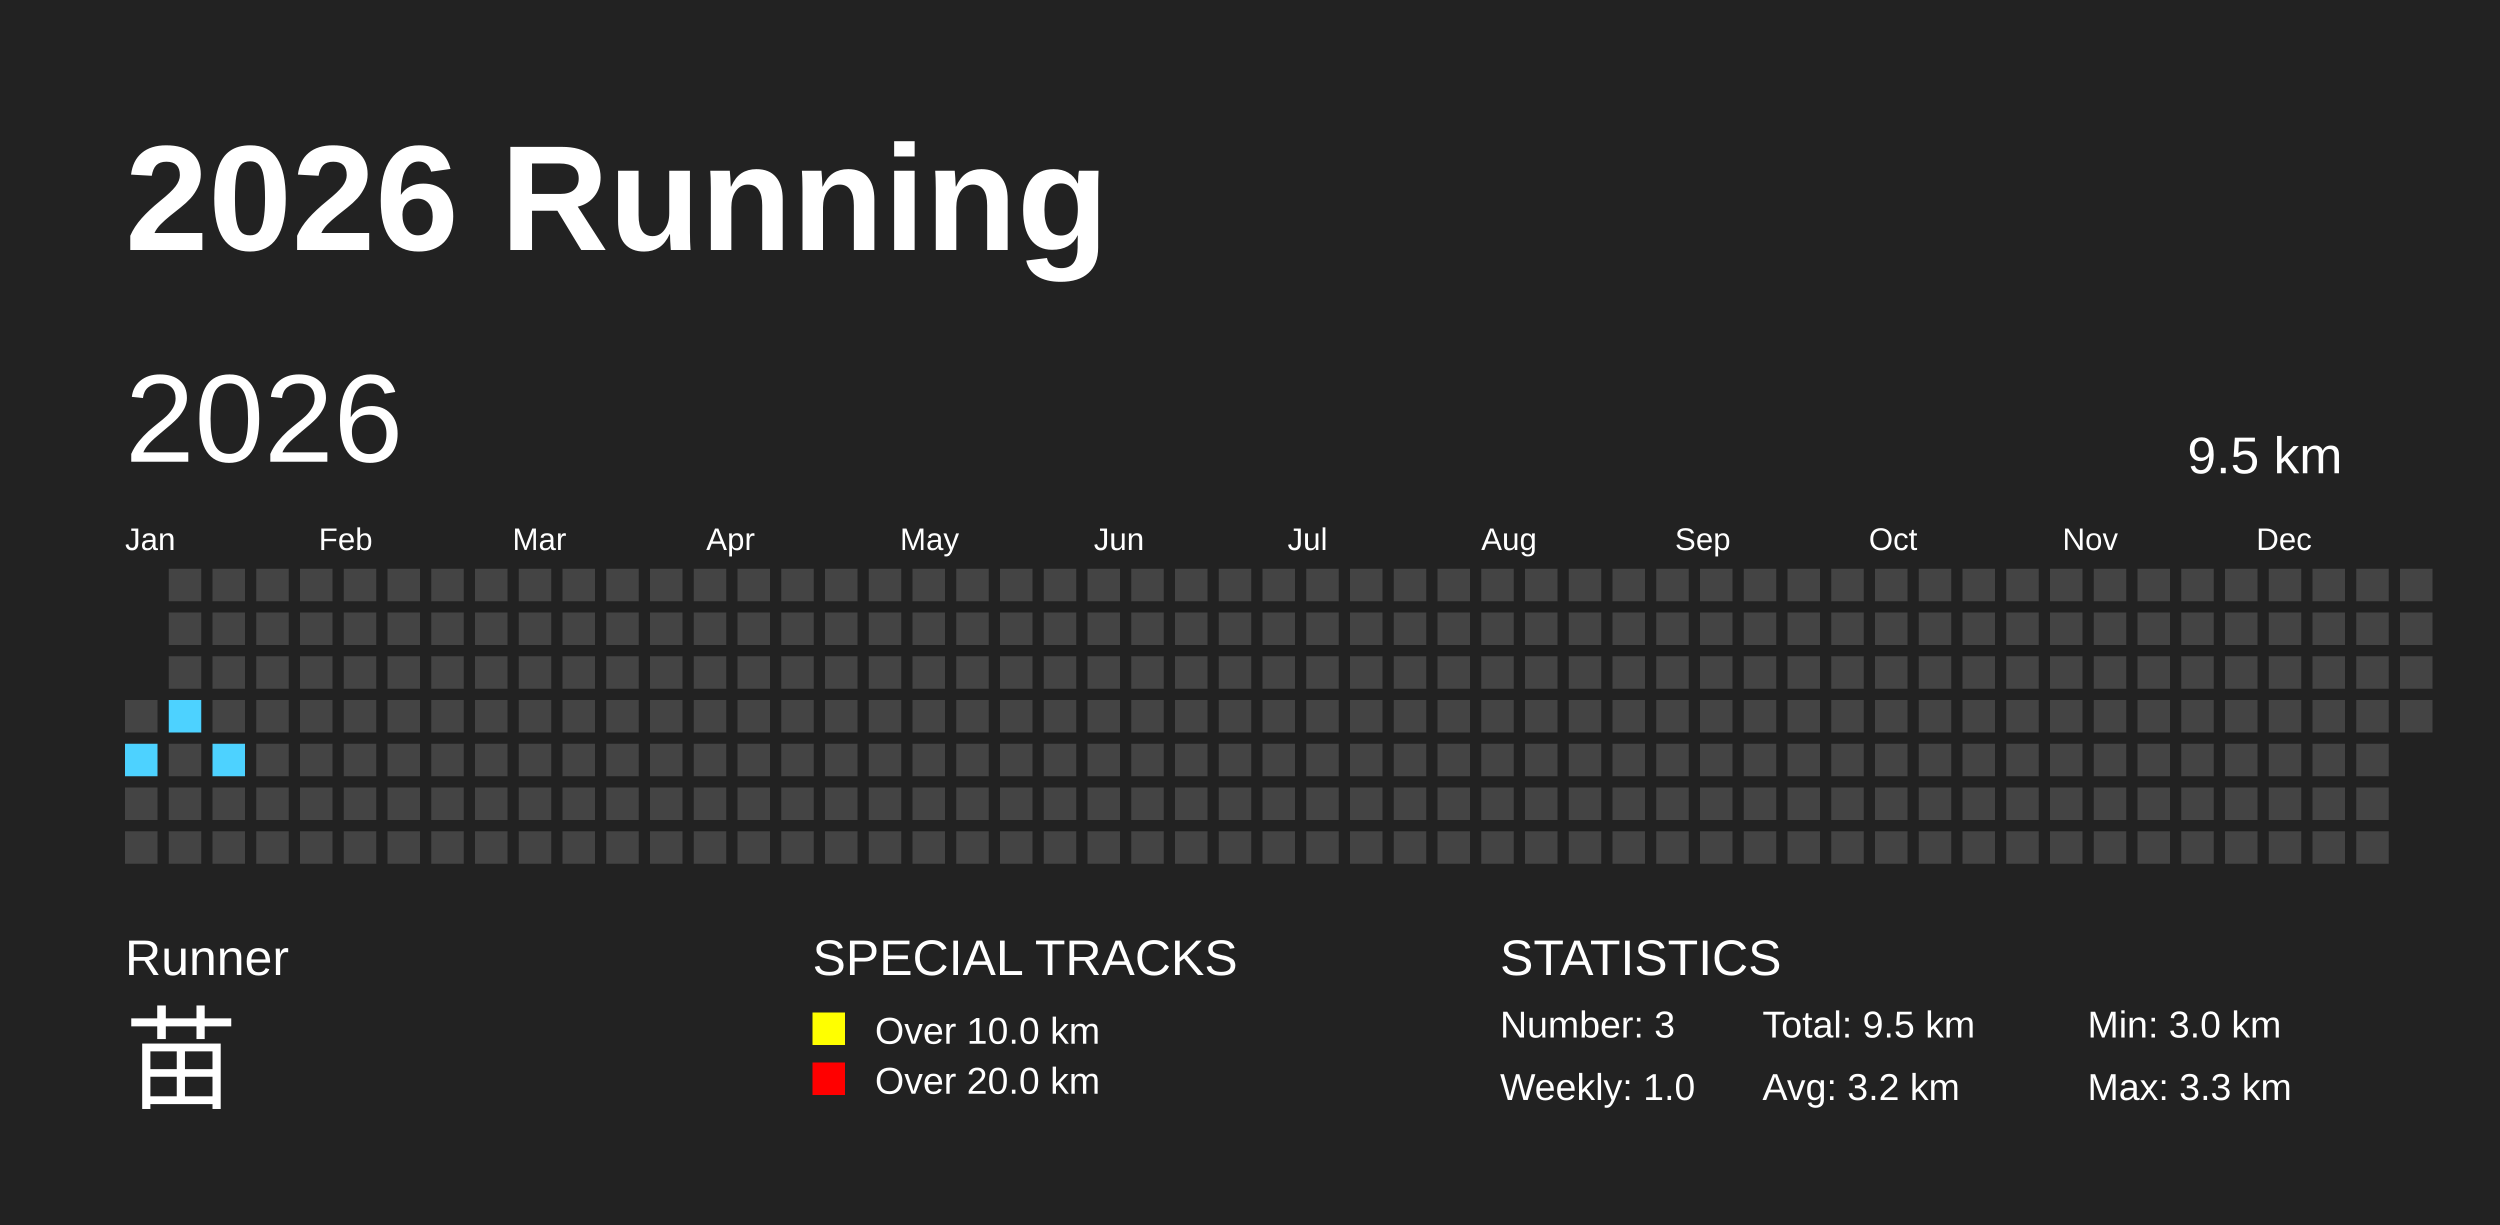
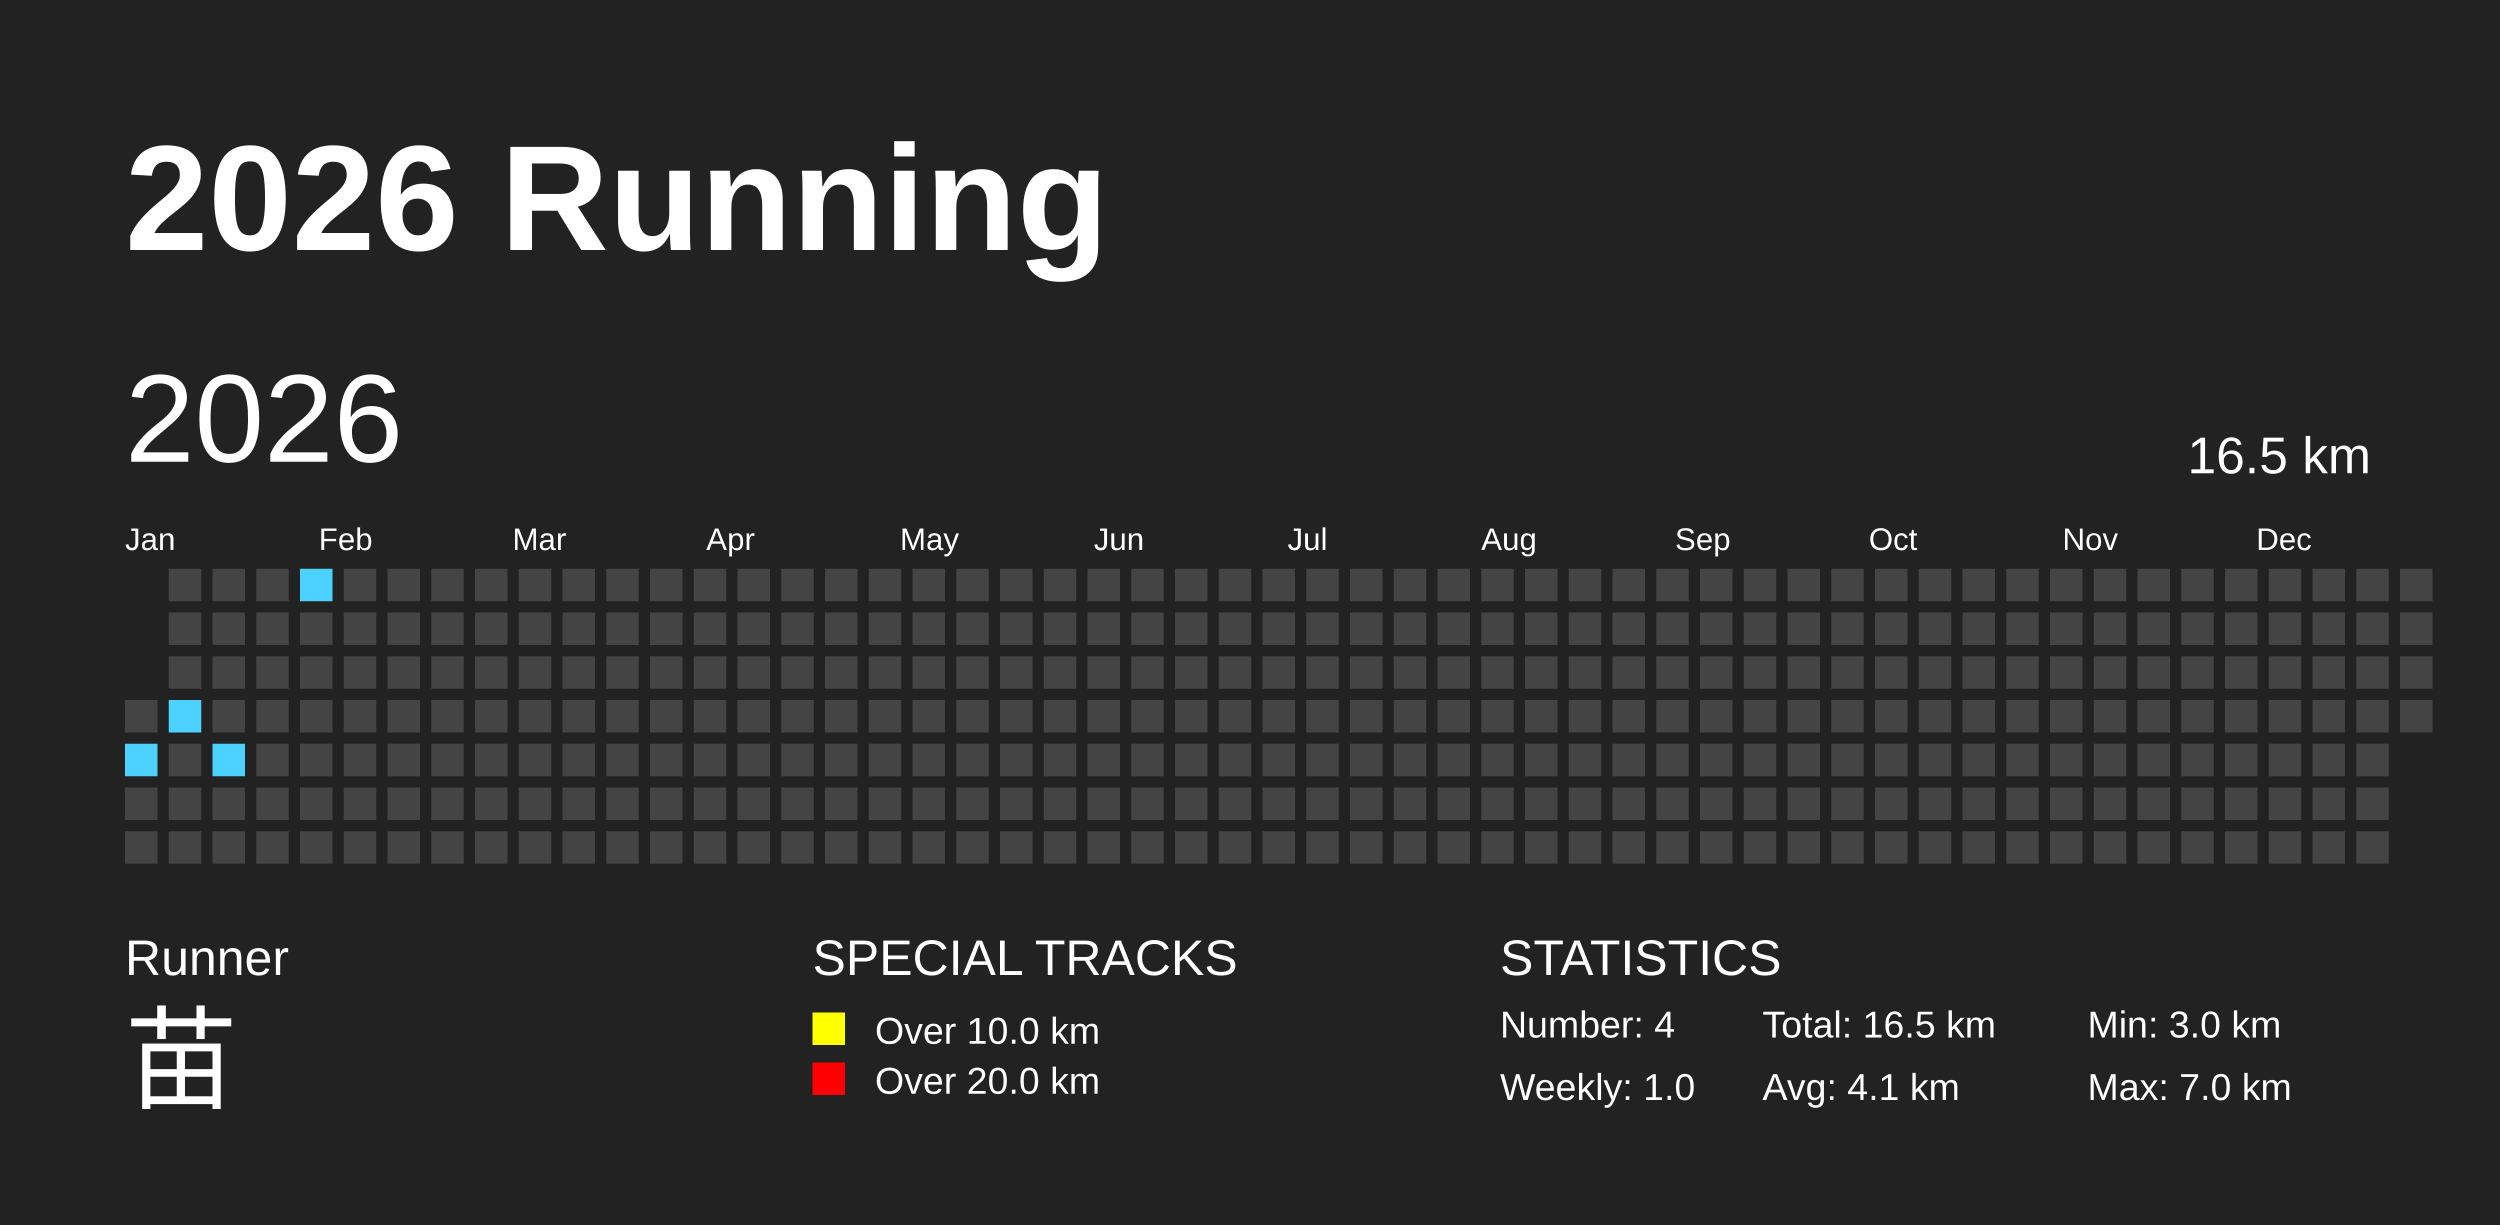
<svg xmlns="http://www.w3.org/2000/svg" baseProfile="full" height="98mm" version="1.1" viewBox="0,0,200,98" width="200mm">
  <defs />
  <rect fill="#222222" height="98" width="200" x="0" y="0" />
  <text fill="#FFFFFF" style="font-size:12px; font-family:Arial; font-weight:bold;" x="10" y="20">2026 Running</text>
  <text fill="#FFFFFF" style="font-size:4px; font-family:Arial" x="10" y="78">Runner</text>
  <text fill="#FFFFFF" style="font-size:9px; font-family:Arial" x="10" y="88">苗</text>
  <text fill="#FFFFFF" style="font-size:4px; font-family:Arial" x="65" y="78">SPECIAL TRACKS</text>
  <rect fill="yellow" height="2.6" width="2.6" x="65" y="81" />
  <text fill="#FFFFFF" style="font-size:3px; font-family:Arial" x="70" y="83.5">Over 10.0 km</text>
  <rect fill="red" height="2.6" width="2.6" x="65" y="85" />
  <text fill="#FFFFFF" style="font-size:3px; font-family:Arial" x="70" y="87.5">Over 20.0 km</text>
  <text fill="#FFFFFF" style="font-size:4px; font-family:Arial" x="120" y="78">STATISTICS</text>
-   <text fill="#FFFFFF" style="font-size:3px; font-family:Arial" x="120" y="83">Number: 3</text>
+   <text fill="#FFFFFF" style="font-size:3px; font-family:Arial" x="120" y="83">Number: 4</text>
  <text fill="#FFFFFF" style="font-size:3px; font-family:Arial" x="120" y="88">Weekly: 1.0</text>
-   <text fill="#FFFFFF" style="font-size:3px; font-family:Arial" x="141" y="83">Total: 9.5 km</text>
-   <text fill="#FFFFFF" style="font-size:3px; font-family:Arial" x="141" y="88">Avg: 3.2 km</text>
+   <text fill="#FFFFFF" style="font-size:3px; font-family:Arial" x="141" y="83">Total: 16.5 km</text>
+   <text fill="#FFFFFF" style="font-size:3px; font-family:Arial" x="141" y="88">Avg: 4.1 km</text>
  <text fill="#FFFFFF" style="font-size:3px; font-family:Arial" x="167" y="83">Min: 3.0 km</text>
-   <text fill="#FFFFFF" style="font-size:3px; font-family:Arial" x="167" y="88">Max: 3.3 km</text>
+   <text fill="#FFFFFF" style="font-size:3px; font-family:Arial" x="167" y="88">Max: 7.0 km</text>
  <text dominant-baseline="hanging" fill="#FFFFFF" style="font-size:10.0px; font-family:Arial;" x="10" y="30">2026</text>
-   <text dominant-baseline="hanging" fill="#FFFFFF" style="font-size:4.125px; font-family:Arial;" x="175" y="35">9.5 km</text>
+   <text dominant-baseline="hanging" fill="#FFFFFF" style="font-size:4.125px; font-family:Arial;" x="175" y="35">16.5 km</text>
  <text fill="#FFFFFF" style="font-size:2.5px; font-family:Arial" x="10.0" y="44">Jan</text>
  <text fill="#FFFFFF" style="font-size:2.5px; font-family:Arial" x="25.5" y="44">Feb</text>
  <text fill="#FFFFFF" style="font-size:2.5px; font-family:Arial" x="41.0" y="44">Mar</text>
  <text fill="#FFFFFF" style="font-size:2.5px; font-family:Arial" x="56.5" y="44">Apr</text>
  <text fill="#FFFFFF" style="font-size:2.5px; font-family:Arial" x="72.0" y="44">May</text>
  <text fill="#FFFFFF" style="font-size:2.5px; font-family:Arial" x="87.5" y="44">Jun</text>
  <text fill="#FFFFFF" style="font-size:2.5px; font-family:Arial" x="103.0" y="44">Jul</text>
  <text fill="#FFFFFF" style="font-size:2.5px; font-family:Arial" x="118.5" y="44">Aug</text>
  <text fill="#FFFFFF" style="font-size:2.5px; font-family:Arial" x="134.0" y="44">Sep</text>
  <text fill="#FFFFFF" style="font-size:2.5px; font-family:Arial" x="149.5" y="44">Oct</text>
  <text fill="#FFFFFF" style="font-size:2.5px; font-family:Arial" x="165.0" y="44">Nov</text>
  <text fill="#FFFFFF" style="font-size:2.5px; font-family:Arial" x="180.5" y="44">Dec</text>
  <rect fill="#444444" height="2.6" width="2.6" x="10.0" y="56.0" />
  <rect fill="#4DD2FF" height="2.6" width="2.6" x="10.0" y="59.5" />
  <rect fill="#444444" height="2.6" width="2.6" x="10.0" y="63.0" />
  <rect fill="#444444" height="2.6" width="2.6" x="10.0" y="66.5" />
  <rect fill="#444444" height="2.6" width="2.6" x="13.5" y="45.5" />
  <rect fill="#444444" height="2.6" width="2.6" x="13.5" y="49.0" />
  <rect fill="#444444" height="2.6" width="2.6" x="13.5" y="52.5" />
  <rect fill="#4DD2FF" height="2.6" width="2.6" x="13.5" y="56.0" />
  <rect fill="#444444" height="2.6" width="2.6" x="13.5" y="59.5" />
  <rect fill="#444444" height="2.6" width="2.6" x="13.5" y="63.0" />
  <rect fill="#444444" height="2.6" width="2.6" x="13.5" y="66.5" />
  <rect fill="#444444" height="2.6" width="2.6" x="17.0" y="45.5" />
  <rect fill="#444444" height="2.6" width="2.6" x="17.0" y="49.0" />
  <rect fill="#444444" height="2.6" width="2.6" x="17.0" y="52.5" />
  <rect fill="#444444" height="2.6" width="2.6" x="17.0" y="56.0" />
  <rect fill="#4DD2FF" height="2.6" width="2.6" x="17.0" y="59.5" />
  <rect fill="#444444" height="2.6" width="2.6" x="17.0" y="63.0" />
  <rect fill="#444444" height="2.6" width="2.6" x="17.0" y="66.5" />
  <rect fill="#444444" height="2.6" width="2.6" x="20.5" y="45.5" />
  <rect fill="#444444" height="2.6" width="2.6" x="20.5" y="49.0" />
  <rect fill="#444444" height="2.6" width="2.6" x="20.5" y="52.5" />
  <rect fill="#444444" height="2.6" width="2.6" x="20.5" y="56.0" />
  <rect fill="#444444" height="2.6" width="2.6" x="20.5" y="59.5" />
  <rect fill="#444444" height="2.6" width="2.6" x="20.5" y="63.0" />
  <rect fill="#444444" height="2.6" width="2.6" x="20.5" y="66.5" />
-   <rect fill="#444444" height="2.6" width="2.6" x="24.0" y="45.5" />
+   <rect fill="#4DD2FF" height="2.6" width="2.6" x="24.0" y="45.5" />
  <rect fill="#444444" height="2.6" width="2.6" x="24.0" y="49.0" />
  <rect fill="#444444" height="2.6" width="2.6" x="24.0" y="52.5" />
  <rect fill="#444444" height="2.6" width="2.6" x="24.0" y="56.0" />
  <rect fill="#444444" height="2.6" width="2.6" x="24.0" y="59.5" />
  <rect fill="#444444" height="2.6" width="2.6" x="24.0" y="63.0" />
  <rect fill="#444444" height="2.6" width="2.6" x="24.0" y="66.5" />
  <rect fill="#444444" height="2.6" width="2.6" x="27.5" y="45.5" />
  <rect fill="#444444" height="2.6" width="2.6" x="27.5" y="49.0" />
  <rect fill="#444444" height="2.6" width="2.6" x="27.5" y="52.5" />
  <rect fill="#444444" height="2.6" width="2.6" x="27.5" y="56.0" />
  <rect fill="#444444" height="2.6" width="2.6" x="27.5" y="59.5" />
  <rect fill="#444444" height="2.6" width="2.6" x="27.5" y="63.0" />
  <rect fill="#444444" height="2.6" width="2.6" x="27.5" y="66.5" />
  <rect fill="#444444" height="2.6" width="2.6" x="31.0" y="45.5" />
  <rect fill="#444444" height="2.6" width="2.6" x="31.0" y="49.0" />
  <rect fill="#444444" height="2.6" width="2.6" x="31.0" y="52.5" />
  <rect fill="#444444" height="2.6" width="2.6" x="31.0" y="56.0" />
  <rect fill="#444444" height="2.6" width="2.6" x="31.0" y="59.5" />
  <rect fill="#444444" height="2.6" width="2.6" x="31.0" y="63.0" />
  <rect fill="#444444" height="2.6" width="2.6" x="31.0" y="66.5" />
  <rect fill="#444444" height="2.6" width="2.6" x="34.5" y="45.5" />
  <rect fill="#444444" height="2.6" width="2.6" x="34.5" y="49.0" />
  <rect fill="#444444" height="2.6" width="2.6" x="34.5" y="52.5" />
  <rect fill="#444444" height="2.6" width="2.6" x="34.5" y="56.0" />
  <rect fill="#444444" height="2.6" width="2.6" x="34.5" y="59.5" />
  <rect fill="#444444" height="2.6" width="2.6" x="34.5" y="63.0" />
  <rect fill="#444444" height="2.6" width="2.6" x="34.5" y="66.5" />
  <rect fill="#444444" height="2.6" width="2.6" x="38.0" y="45.5" />
  <rect fill="#444444" height="2.6" width="2.6" x="38.0" y="49.0" />
  <rect fill="#444444" height="2.6" width="2.6" x="38.0" y="52.5" />
  <rect fill="#444444" height="2.6" width="2.6" x="38.0" y="56.0" />
  <rect fill="#444444" height="2.6" width="2.6" x="38.0" y="59.5" />
  <rect fill="#444444" height="2.6" width="2.6" x="38.0" y="63.0" />
  <rect fill="#444444" height="2.6" width="2.6" x="38.0" y="66.5" />
  <rect fill="#444444" height="2.6" width="2.6" x="41.5" y="45.5" />
  <rect fill="#444444" height="2.6" width="2.6" x="41.5" y="49.0" />
  <rect fill="#444444" height="2.6" width="2.6" x="41.5" y="52.5" />
  <rect fill="#444444" height="2.6" width="2.6" x="41.5" y="56.0" />
  <rect fill="#444444" height="2.6" width="2.6" x="41.5" y="59.5" />
  <rect fill="#444444" height="2.6" width="2.6" x="41.5" y="63.0" />
  <rect fill="#444444" height="2.6" width="2.6" x="41.5" y="66.5" />
  <rect fill="#444444" height="2.6" width="2.6" x="45.0" y="45.5" />
  <rect fill="#444444" height="2.6" width="2.6" x="45.0" y="49.0" />
  <rect fill="#444444" height="2.6" width="2.6" x="45.0" y="52.5" />
  <rect fill="#444444" height="2.6" width="2.6" x="45.0" y="56.0" />
  <rect fill="#444444" height="2.6" width="2.6" x="45.0" y="59.5" />
  <rect fill="#444444" height="2.6" width="2.6" x="45.0" y="63.0" />
  <rect fill="#444444" height="2.6" width="2.6" x="45.0" y="66.5" />
  <rect fill="#444444" height="2.6" width="2.6" x="48.5" y="45.5" />
  <rect fill="#444444" height="2.6" width="2.6" x="48.5" y="49.0" />
  <rect fill="#444444" height="2.6" width="2.6" x="48.5" y="52.5" />
  <rect fill="#444444" height="2.6" width="2.6" x="48.5" y="56.0" />
  <rect fill="#444444" height="2.6" width="2.6" x="48.5" y="59.5" />
  <rect fill="#444444" height="2.6" width="2.6" x="48.5" y="63.0" />
  <rect fill="#444444" height="2.6" width="2.6" x="48.5" y="66.5" />
  <rect fill="#444444" height="2.6" width="2.6" x="52.0" y="45.5" />
  <rect fill="#444444" height="2.6" width="2.6" x="52.0" y="49.0" />
  <rect fill="#444444" height="2.6" width="2.6" x="52.0" y="52.5" />
  <rect fill="#444444" height="2.6" width="2.6" x="52.0" y="56.0" />
  <rect fill="#444444" height="2.6" width="2.6" x="52.0" y="59.5" />
  <rect fill="#444444" height="2.6" width="2.6" x="52.0" y="63.0" />
  <rect fill="#444444" height="2.6" width="2.6" x="52.0" y="66.5" />
  <rect fill="#444444" height="2.6" width="2.6" x="55.5" y="45.5" />
  <rect fill="#444444" height="2.6" width="2.6" x="55.5" y="49.0" />
  <rect fill="#444444" height="2.6" width="2.6" x="55.5" y="52.5" />
  <rect fill="#444444" height="2.6" width="2.6" x="55.5" y="56.0" />
  <rect fill="#444444" height="2.6" width="2.6" x="55.5" y="59.5" />
  <rect fill="#444444" height="2.6" width="2.6" x="55.5" y="63.0" />
  <rect fill="#444444" height="2.6" width="2.6" x="55.5" y="66.5" />
  <rect fill="#444444" height="2.6" width="2.6" x="59.0" y="45.5" />
  <rect fill="#444444" height="2.6" width="2.6" x="59.0" y="49.0" />
  <rect fill="#444444" height="2.6" width="2.6" x="59.0" y="52.5" />
  <rect fill="#444444" height="2.6" width="2.6" x="59.0" y="56.0" />
  <rect fill="#444444" height="2.6" width="2.6" x="59.0" y="59.5" />
  <rect fill="#444444" height="2.6" width="2.6" x="59.0" y="63.0" />
  <rect fill="#444444" height="2.6" width="2.6" x="59.0" y="66.5" />
  <rect fill="#444444" height="2.6" width="2.6" x="62.5" y="45.5" />
  <rect fill="#444444" height="2.6" width="2.6" x="62.5" y="49.0" />
  <rect fill="#444444" height="2.6" width="2.6" x="62.5" y="52.5" />
  <rect fill="#444444" height="2.6" width="2.6" x="62.5" y="56.0" />
  <rect fill="#444444" height="2.6" width="2.6" x="62.5" y="59.5" />
  <rect fill="#444444" height="2.6" width="2.6" x="62.5" y="63.0" />
  <rect fill="#444444" height="2.6" width="2.6" x="62.5" y="66.5" />
  <rect fill="#444444" height="2.6" width="2.6" x="66.0" y="45.5" />
  <rect fill="#444444" height="2.6" width="2.6" x="66.0" y="49.0" />
  <rect fill="#444444" height="2.6" width="2.6" x="66.0" y="52.5" />
  <rect fill="#444444" height="2.6" width="2.6" x="66.0" y="56.0" />
  <rect fill="#444444" height="2.6" width="2.6" x="66.0" y="59.5" />
  <rect fill="#444444" height="2.6" width="2.6" x="66.0" y="63.0" />
  <rect fill="#444444" height="2.6" width="2.6" x="66.0" y="66.5" />
  <rect fill="#444444" height="2.6" width="2.6" x="69.5" y="45.5" />
  <rect fill="#444444" height="2.6" width="2.6" x="69.5" y="49.0" />
  <rect fill="#444444" height="2.6" width="2.6" x="69.5" y="52.5" />
  <rect fill="#444444" height="2.6" width="2.6" x="69.5" y="56.0" />
  <rect fill="#444444" height="2.6" width="2.6" x="69.5" y="59.5" />
  <rect fill="#444444" height="2.6" width="2.6" x="69.5" y="63.0" />
  <rect fill="#444444" height="2.6" width="2.6" x="69.5" y="66.5" />
  <rect fill="#444444" height="2.6" width="2.6" x="73.0" y="45.5" />
  <rect fill="#444444" height="2.6" width="2.6" x="73.0" y="49.0" />
  <rect fill="#444444" height="2.6" width="2.6" x="73.0" y="52.5" />
  <rect fill="#444444" height="2.6" width="2.6" x="73.0" y="56.0" />
  <rect fill="#444444" height="2.6" width="2.6" x="73.0" y="59.5" />
  <rect fill="#444444" height="2.6" width="2.6" x="73.0" y="63.0" />
  <rect fill="#444444" height="2.6" width="2.6" x="73.0" y="66.5" />
  <rect fill="#444444" height="2.6" width="2.6" x="76.5" y="45.5" />
  <rect fill="#444444" height="2.6" width="2.6" x="76.5" y="49.0" />
  <rect fill="#444444" height="2.6" width="2.6" x="76.5" y="52.5" />
  <rect fill="#444444" height="2.6" width="2.6" x="76.5" y="56.0" />
  <rect fill="#444444" height="2.6" width="2.6" x="76.5" y="59.5" />
  <rect fill="#444444" height="2.6" width="2.6" x="76.5" y="63.0" />
  <rect fill="#444444" height="2.6" width="2.6" x="76.5" y="66.5" />
  <rect fill="#444444" height="2.6" width="2.6" x="80.0" y="45.5" />
  <rect fill="#444444" height="2.6" width="2.6" x="80.0" y="49.0" />
  <rect fill="#444444" height="2.6" width="2.6" x="80.0" y="52.5" />
  <rect fill="#444444" height="2.6" width="2.6" x="80.0" y="56.0" />
  <rect fill="#444444" height="2.6" width="2.6" x="80.0" y="59.5" />
  <rect fill="#444444" height="2.6" width="2.6" x="80.0" y="63.0" />
  <rect fill="#444444" height="2.6" width="2.6" x="80.0" y="66.5" />
  <rect fill="#444444" height="2.6" width="2.6" x="83.5" y="45.5" />
  <rect fill="#444444" height="2.6" width="2.6" x="83.5" y="49.0" />
  <rect fill="#444444" height="2.6" width="2.6" x="83.5" y="52.5" />
  <rect fill="#444444" height="2.6" width="2.6" x="83.5" y="56.0" />
  <rect fill="#444444" height="2.6" width="2.6" x="83.5" y="59.5" />
  <rect fill="#444444" height="2.6" width="2.6" x="83.5" y="63.0" />
  <rect fill="#444444" height="2.6" width="2.6" x="83.5" y="66.5" />
  <rect fill="#444444" height="2.6" width="2.6" x="87.0" y="45.5" />
  <rect fill="#444444" height="2.6" width="2.6" x="87.0" y="49.0" />
  <rect fill="#444444" height="2.6" width="2.6" x="87.0" y="52.5" />
  <rect fill="#444444" height="2.6" width="2.6" x="87.0" y="56.0" />
  <rect fill="#444444" height="2.6" width="2.6" x="87.0" y="59.5" />
  <rect fill="#444444" height="2.6" width="2.6" x="87.0" y="63.0" />
  <rect fill="#444444" height="2.6" width="2.6" x="87.0" y="66.5" />
  <rect fill="#444444" height="2.6" width="2.6" x="90.5" y="45.5" />
  <rect fill="#444444" height="2.6" width="2.6" x="90.5" y="49.0" />
  <rect fill="#444444" height="2.6" width="2.6" x="90.5" y="52.5" />
  <rect fill="#444444" height="2.6" width="2.6" x="90.5" y="56.0" />
  <rect fill="#444444" height="2.6" width="2.6" x="90.5" y="59.5" />
  <rect fill="#444444" height="2.6" width="2.6" x="90.5" y="63.0" />
  <rect fill="#444444" height="2.6" width="2.6" x="90.5" y="66.5" />
  <rect fill="#444444" height="2.6" width="2.6" x="94.0" y="45.5" />
  <rect fill="#444444" height="2.6" width="2.6" x="94.0" y="49.0" />
  <rect fill="#444444" height="2.6" width="2.6" x="94.0" y="52.5" />
  <rect fill="#444444" height="2.6" width="2.6" x="94.0" y="56.0" />
  <rect fill="#444444" height="2.6" width="2.6" x="94.0" y="59.5" />
  <rect fill="#444444" height="2.6" width="2.6" x="94.0" y="63.0" />
  <rect fill="#444444" height="2.6" width="2.6" x="94.0" y="66.5" />
  <rect fill="#444444" height="2.6" width="2.6" x="97.5" y="45.5" />
  <rect fill="#444444" height="2.6" width="2.6" x="97.5" y="49.0" />
  <rect fill="#444444" height="2.6" width="2.6" x="97.5" y="52.5" />
  <rect fill="#444444" height="2.6" width="2.6" x="97.5" y="56.0" />
  <rect fill="#444444" height="2.6" width="2.6" x="97.5" y="59.5" />
  <rect fill="#444444" height="2.6" width="2.6" x="97.5" y="63.0" />
  <rect fill="#444444" height="2.6" width="2.6" x="97.5" y="66.5" />
  <rect fill="#444444" height="2.6" width="2.6" x="101.0" y="45.5" />
  <rect fill="#444444" height="2.6" width="2.6" x="101.0" y="49.0" />
  <rect fill="#444444" height="2.6" width="2.6" x="101.0" y="52.5" />
  <rect fill="#444444" height="2.6" width="2.6" x="101.0" y="56.0" />
  <rect fill="#444444" height="2.6" width="2.6" x="101.0" y="59.5" />
  <rect fill="#444444" height="2.6" width="2.6" x="101.0" y="63.0" />
  <rect fill="#444444" height="2.6" width="2.6" x="101.0" y="66.5" />
  <rect fill="#444444" height="2.6" width="2.6" x="104.5" y="45.5" />
  <rect fill="#444444" height="2.6" width="2.6" x="104.5" y="49.0" />
  <rect fill="#444444" height="2.6" width="2.6" x="104.5" y="52.5" />
  <rect fill="#444444" height="2.6" width="2.6" x="104.5" y="56.0" />
  <rect fill="#444444" height="2.6" width="2.6" x="104.5" y="59.5" />
  <rect fill="#444444" height="2.6" width="2.6" x="104.5" y="63.0" />
  <rect fill="#444444" height="2.6" width="2.6" x="104.5" y="66.5" />
  <rect fill="#444444" height="2.6" width="2.6" x="108.0" y="45.5" />
  <rect fill="#444444" height="2.6" width="2.6" x="108.0" y="49.0" />
  <rect fill="#444444" height="2.6" width="2.6" x="108.0" y="52.5" />
  <rect fill="#444444" height="2.6" width="2.6" x="108.0" y="56.0" />
  <rect fill="#444444" height="2.6" width="2.6" x="108.0" y="59.5" />
  <rect fill="#444444" height="2.6" width="2.6" x="108.0" y="63.0" />
  <rect fill="#444444" height="2.6" width="2.6" x="108.0" y="66.5" />
  <rect fill="#444444" height="2.6" width="2.6" x="111.5" y="45.5" />
  <rect fill="#444444" height="2.6" width="2.6" x="111.5" y="49.0" />
  <rect fill="#444444" height="2.6" width="2.6" x="111.5" y="52.5" />
  <rect fill="#444444" height="2.6" width="2.6" x="111.5" y="56.0" />
  <rect fill="#444444" height="2.6" width="2.6" x="111.5" y="59.5" />
  <rect fill="#444444" height="2.6" width="2.6" x="111.5" y="63.0" />
  <rect fill="#444444" height="2.6" width="2.6" x="111.5" y="66.5" />
  <rect fill="#444444" height="2.6" width="2.6" x="115.0" y="45.5" />
  <rect fill="#444444" height="2.6" width="2.6" x="115.0" y="49.0" />
  <rect fill="#444444" height="2.6" width="2.6" x="115.0" y="52.5" />
  <rect fill="#444444" height="2.6" width="2.6" x="115.0" y="56.0" />
  <rect fill="#444444" height="2.6" width="2.6" x="115.0" y="59.5" />
  <rect fill="#444444" height="2.6" width="2.6" x="115.0" y="63.0" />
  <rect fill="#444444" height="2.6" width="2.6" x="115.0" y="66.5" />
  <rect fill="#444444" height="2.6" width="2.6" x="118.5" y="45.5" />
  <rect fill="#444444" height="2.6" width="2.6" x="118.5" y="49.0" />
  <rect fill="#444444" height="2.6" width="2.6" x="118.5" y="52.5" />
  <rect fill="#444444" height="2.6" width="2.6" x="118.5" y="56.0" />
  <rect fill="#444444" height="2.6" width="2.6" x="118.5" y="59.5" />
  <rect fill="#444444" height="2.6" width="2.6" x="118.5" y="63.0" />
  <rect fill="#444444" height="2.6" width="2.6" x="118.5" y="66.5" />
  <rect fill="#444444" height="2.6" width="2.6" x="122.0" y="45.5" />
  <rect fill="#444444" height="2.6" width="2.6" x="122.0" y="49.0" />
  <rect fill="#444444" height="2.6" width="2.6" x="122.0" y="52.5" />
  <rect fill="#444444" height="2.6" width="2.6" x="122.0" y="56.0" />
  <rect fill="#444444" height="2.6" width="2.6" x="122.0" y="59.5" />
  <rect fill="#444444" height="2.6" width="2.6" x="122.0" y="63.0" />
  <rect fill="#444444" height="2.6" width="2.6" x="122.0" y="66.5" />
  <rect fill="#444444" height="2.6" width="2.6" x="125.5" y="45.5" />
  <rect fill="#444444" height="2.6" width="2.6" x="125.5" y="49.0" />
  <rect fill="#444444" height="2.6" width="2.6" x="125.5" y="52.5" />
  <rect fill="#444444" height="2.6" width="2.6" x="125.5" y="56.0" />
  <rect fill="#444444" height="2.6" width="2.6" x="125.5" y="59.5" />
  <rect fill="#444444" height="2.6" width="2.6" x="125.5" y="63.0" />
  <rect fill="#444444" height="2.6" width="2.6" x="125.5" y="66.5" />
  <rect fill="#444444" height="2.6" width="2.6" x="129.0" y="45.5" />
  <rect fill="#444444" height="2.6" width="2.6" x="129.0" y="49.0" />
  <rect fill="#444444" height="2.6" width="2.6" x="129.0" y="52.5" />
  <rect fill="#444444" height="2.6" width="2.6" x="129.0" y="56.0" />
  <rect fill="#444444" height="2.6" width="2.6" x="129.0" y="59.5" />
  <rect fill="#444444" height="2.6" width="2.6" x="129.0" y="63.0" />
  <rect fill="#444444" height="2.6" width="2.6" x="129.0" y="66.5" />
  <rect fill="#444444" height="2.6" width="2.6" x="132.5" y="45.5" />
  <rect fill="#444444" height="2.6" width="2.6" x="132.5" y="49.0" />
  <rect fill="#444444" height="2.6" width="2.6" x="132.5" y="52.5" />
  <rect fill="#444444" height="2.6" width="2.6" x="132.5" y="56.0" />
  <rect fill="#444444" height="2.6" width="2.6" x="132.5" y="59.5" />
  <rect fill="#444444" height="2.6" width="2.6" x="132.5" y="63.0" />
  <rect fill="#444444" height="2.6" width="2.6" x="132.5" y="66.5" />
  <rect fill="#444444" height="2.6" width="2.6" x="136.0" y="45.5" />
  <rect fill="#444444" height="2.6" width="2.6" x="136.0" y="49.0" />
  <rect fill="#444444" height="2.6" width="2.6" x="136.0" y="52.5" />
  <rect fill="#444444" height="2.6" width="2.6" x="136.0" y="56.0" />
  <rect fill="#444444" height="2.6" width="2.6" x="136.0" y="59.5" />
  <rect fill="#444444" height="2.6" width="2.6" x="136.0" y="63.0" />
  <rect fill="#444444" height="2.6" width="2.6" x="136.0" y="66.5" />
  <rect fill="#444444" height="2.6" width="2.6" x="139.5" y="45.5" />
  <rect fill="#444444" height="2.6" width="2.6" x="139.5" y="49.0" />
  <rect fill="#444444" height="2.6" width="2.6" x="139.5" y="52.5" />
  <rect fill="#444444" height="2.6" width="2.6" x="139.5" y="56.0" />
  <rect fill="#444444" height="2.6" width="2.6" x="139.5" y="59.5" />
  <rect fill="#444444" height="2.6" width="2.6" x="139.5" y="63.0" />
  <rect fill="#444444" height="2.6" width="2.6" x="139.5" y="66.5" />
  <rect fill="#444444" height="2.6" width="2.6" x="143.0" y="45.5" />
  <rect fill="#444444" height="2.6" width="2.6" x="143.0" y="49.0" />
  <rect fill="#444444" height="2.6" width="2.6" x="143.0" y="52.5" />
  <rect fill="#444444" height="2.6" width="2.6" x="143.0" y="56.0" />
  <rect fill="#444444" height="2.6" width="2.6" x="143.0" y="59.5" />
  <rect fill="#444444" height="2.6" width="2.6" x="143.0" y="63.0" />
  <rect fill="#444444" height="2.6" width="2.6" x="143.0" y="66.5" />
  <rect fill="#444444" height="2.6" width="2.6" x="146.5" y="45.5" />
  <rect fill="#444444" height="2.6" width="2.6" x="146.5" y="49.0" />
  <rect fill="#444444" height="2.6" width="2.6" x="146.5" y="52.5" />
  <rect fill="#444444" height="2.6" width="2.6" x="146.5" y="56.0" />
  <rect fill="#444444" height="2.6" width="2.6" x="146.5" y="59.5" />
  <rect fill="#444444" height="2.6" width="2.6" x="146.5" y="63.0" />
  <rect fill="#444444" height="2.6" width="2.6" x="146.5" y="66.5" />
  <rect fill="#444444" height="2.6" width="2.6" x="150.0" y="45.5" />
  <rect fill="#444444" height="2.6" width="2.6" x="150.0" y="49.0" />
  <rect fill="#444444" height="2.6" width="2.6" x="150.0" y="52.5" />
  <rect fill="#444444" height="2.6" width="2.6" x="150.0" y="56.0" />
  <rect fill="#444444" height="2.6" width="2.6" x="150.0" y="59.5" />
  <rect fill="#444444" height="2.6" width="2.6" x="150.0" y="63.0" />
  <rect fill="#444444" height="2.6" width="2.6" x="150.0" y="66.5" />
  <rect fill="#444444" height="2.6" width="2.6" x="153.5" y="45.5" />
  <rect fill="#444444" height="2.6" width="2.6" x="153.5" y="49.0" />
  <rect fill="#444444" height="2.6" width="2.6" x="153.5" y="52.5" />
  <rect fill="#444444" height="2.6" width="2.6" x="153.5" y="56.0" />
  <rect fill="#444444" height="2.6" width="2.6" x="153.5" y="59.5" />
  <rect fill="#444444" height="2.6" width="2.6" x="153.5" y="63.0" />
  <rect fill="#444444" height="2.6" width="2.6" x="153.5" y="66.5" />
  <rect fill="#444444" height="2.6" width="2.6" x="157.0" y="45.5" />
  <rect fill="#444444" height="2.6" width="2.6" x="157.0" y="49.0" />
  <rect fill="#444444" height="2.6" width="2.6" x="157.0" y="52.5" />
  <rect fill="#444444" height="2.6" width="2.6" x="157.0" y="56.0" />
  <rect fill="#444444" height="2.6" width="2.6" x="157.0" y="59.5" />
  <rect fill="#444444" height="2.6" width="2.6" x="157.0" y="63.0" />
  <rect fill="#444444" height="2.6" width="2.6" x="157.0" y="66.5" />
  <rect fill="#444444" height="2.6" width="2.6" x="160.5" y="45.5" />
  <rect fill="#444444" height="2.6" width="2.6" x="160.5" y="49.0" />
  <rect fill="#444444" height="2.6" width="2.6" x="160.5" y="52.5" />
  <rect fill="#444444" height="2.6" width="2.6" x="160.5" y="56.0" />
  <rect fill="#444444" height="2.6" width="2.6" x="160.5" y="59.5" />
  <rect fill="#444444" height="2.6" width="2.6" x="160.5" y="63.0" />
  <rect fill="#444444" height="2.6" width="2.6" x="160.5" y="66.5" />
  <rect fill="#444444" height="2.6" width="2.6" x="164.0" y="45.5" />
  <rect fill="#444444" height="2.6" width="2.6" x="164.0" y="49.0" />
  <rect fill="#444444" height="2.6" width="2.6" x="164.0" y="52.5" />
  <rect fill="#444444" height="2.6" width="2.6" x="164.0" y="56.0" />
  <rect fill="#444444" height="2.6" width="2.6" x="164.0" y="59.5" />
  <rect fill="#444444" height="2.6" width="2.6" x="164.0" y="63.0" />
  <rect fill="#444444" height="2.6" width="2.6" x="164.0" y="66.5" />
  <rect fill="#444444" height="2.6" width="2.6" x="167.5" y="45.5" />
  <rect fill="#444444" height="2.6" width="2.6" x="167.5" y="49.0" />
  <rect fill="#444444" height="2.6" width="2.6" x="167.5" y="52.5" />
  <rect fill="#444444" height="2.6" width="2.6" x="167.5" y="56.0" />
  <rect fill="#444444" height="2.6" width="2.6" x="167.5" y="59.5" />
  <rect fill="#444444" height="2.6" width="2.6" x="167.5" y="63.0" />
  <rect fill="#444444" height="2.6" width="2.6" x="167.5" y="66.5" />
  <rect fill="#444444" height="2.6" width="2.6" x="171.0" y="45.5" />
  <rect fill="#444444" height="2.6" width="2.6" x="171.0" y="49.0" />
  <rect fill="#444444" height="2.6" width="2.6" x="171.0" y="52.5" />
  <rect fill="#444444" height="2.6" width="2.6" x="171.0" y="56.0" />
  <rect fill="#444444" height="2.6" width="2.6" x="171.0" y="59.5" />
  <rect fill="#444444" height="2.6" width="2.6" x="171.0" y="63.0" />
  <rect fill="#444444" height="2.6" width="2.6" x="171.0" y="66.5" />
  <rect fill="#444444" height="2.6" width="2.6" x="174.5" y="45.5" />
  <rect fill="#444444" height="2.6" width="2.6" x="174.5" y="49.0" />
  <rect fill="#444444" height="2.6" width="2.6" x="174.5" y="52.5" />
  <rect fill="#444444" height="2.6" width="2.6" x="174.5" y="56.0" />
  <rect fill="#444444" height="2.6" width="2.6" x="174.5" y="59.5" />
  <rect fill="#444444" height="2.6" width="2.6" x="174.5" y="63.0" />
  <rect fill="#444444" height="2.6" width="2.6" x="174.5" y="66.5" />
  <rect fill="#444444" height="2.6" width="2.6" x="178.0" y="45.5" />
  <rect fill="#444444" height="2.6" width="2.6" x="178.0" y="49.0" />
  <rect fill="#444444" height="2.6" width="2.6" x="178.0" y="52.5" />
  <rect fill="#444444" height="2.6" width="2.6" x="178.0" y="56.0" />
  <rect fill="#444444" height="2.6" width="2.6" x="178.0" y="59.5" />
  <rect fill="#444444" height="2.6" width="2.6" x="178.0" y="63.0" />
  <rect fill="#444444" height="2.6" width="2.6" x="178.0" y="66.5" />
  <rect fill="#444444" height="2.6" width="2.6" x="181.5" y="45.5" />
  <rect fill="#444444" height="2.6" width="2.6" x="181.5" y="49.0" />
  <rect fill="#444444" height="2.6" width="2.6" x="181.5" y="52.5" />
  <rect fill="#444444" height="2.6" width="2.6" x="181.5" y="56.0" />
  <rect fill="#444444" height="2.6" width="2.6" x="181.5" y="59.5" />
  <rect fill="#444444" height="2.6" width="2.6" x="181.5" y="63.0" />
  <rect fill="#444444" height="2.6" width="2.6" x="181.5" y="66.5" />
  <rect fill="#444444" height="2.6" width="2.6" x="185.0" y="45.5" />
  <rect fill="#444444" height="2.6" width="2.6" x="185.0" y="49.0" />
  <rect fill="#444444" height="2.6" width="2.6" x="185.0" y="52.5" />
  <rect fill="#444444" height="2.6" width="2.6" x="185.0" y="56.0" />
  <rect fill="#444444" height="2.6" width="2.6" x="185.0" y="59.5" />
  <rect fill="#444444" height="2.6" width="2.6" x="185.0" y="63.0" />
  <rect fill="#444444" height="2.6" width="2.6" x="185.0" y="66.5" />
  <rect fill="#444444" height="2.6" width="2.6" x="188.5" y="45.5" />
  <rect fill="#444444" height="2.6" width="2.6" x="188.5" y="49.0" />
  <rect fill="#444444" height="2.6" width="2.6" x="188.5" y="52.5" />
  <rect fill="#444444" height="2.6" width="2.6" x="188.5" y="56.0" />
  <rect fill="#444444" height="2.6" width="2.6" x="188.5" y="59.5" />
  <rect fill="#444444" height="2.6" width="2.6" x="188.5" y="63.0" />
  <rect fill="#444444" height="2.6" width="2.6" x="188.5" y="66.5" />
  <rect fill="#444444" height="2.6" width="2.6" x="192.0" y="45.5" />
  <rect fill="#444444" height="2.6" width="2.6" x="192.0" y="49.0" />
  <rect fill="#444444" height="2.6" width="2.6" x="192.0" y="52.5" />
  <rect fill="#444444" height="2.6" width="2.6" x="192.0" y="56.0" />
</svg>
